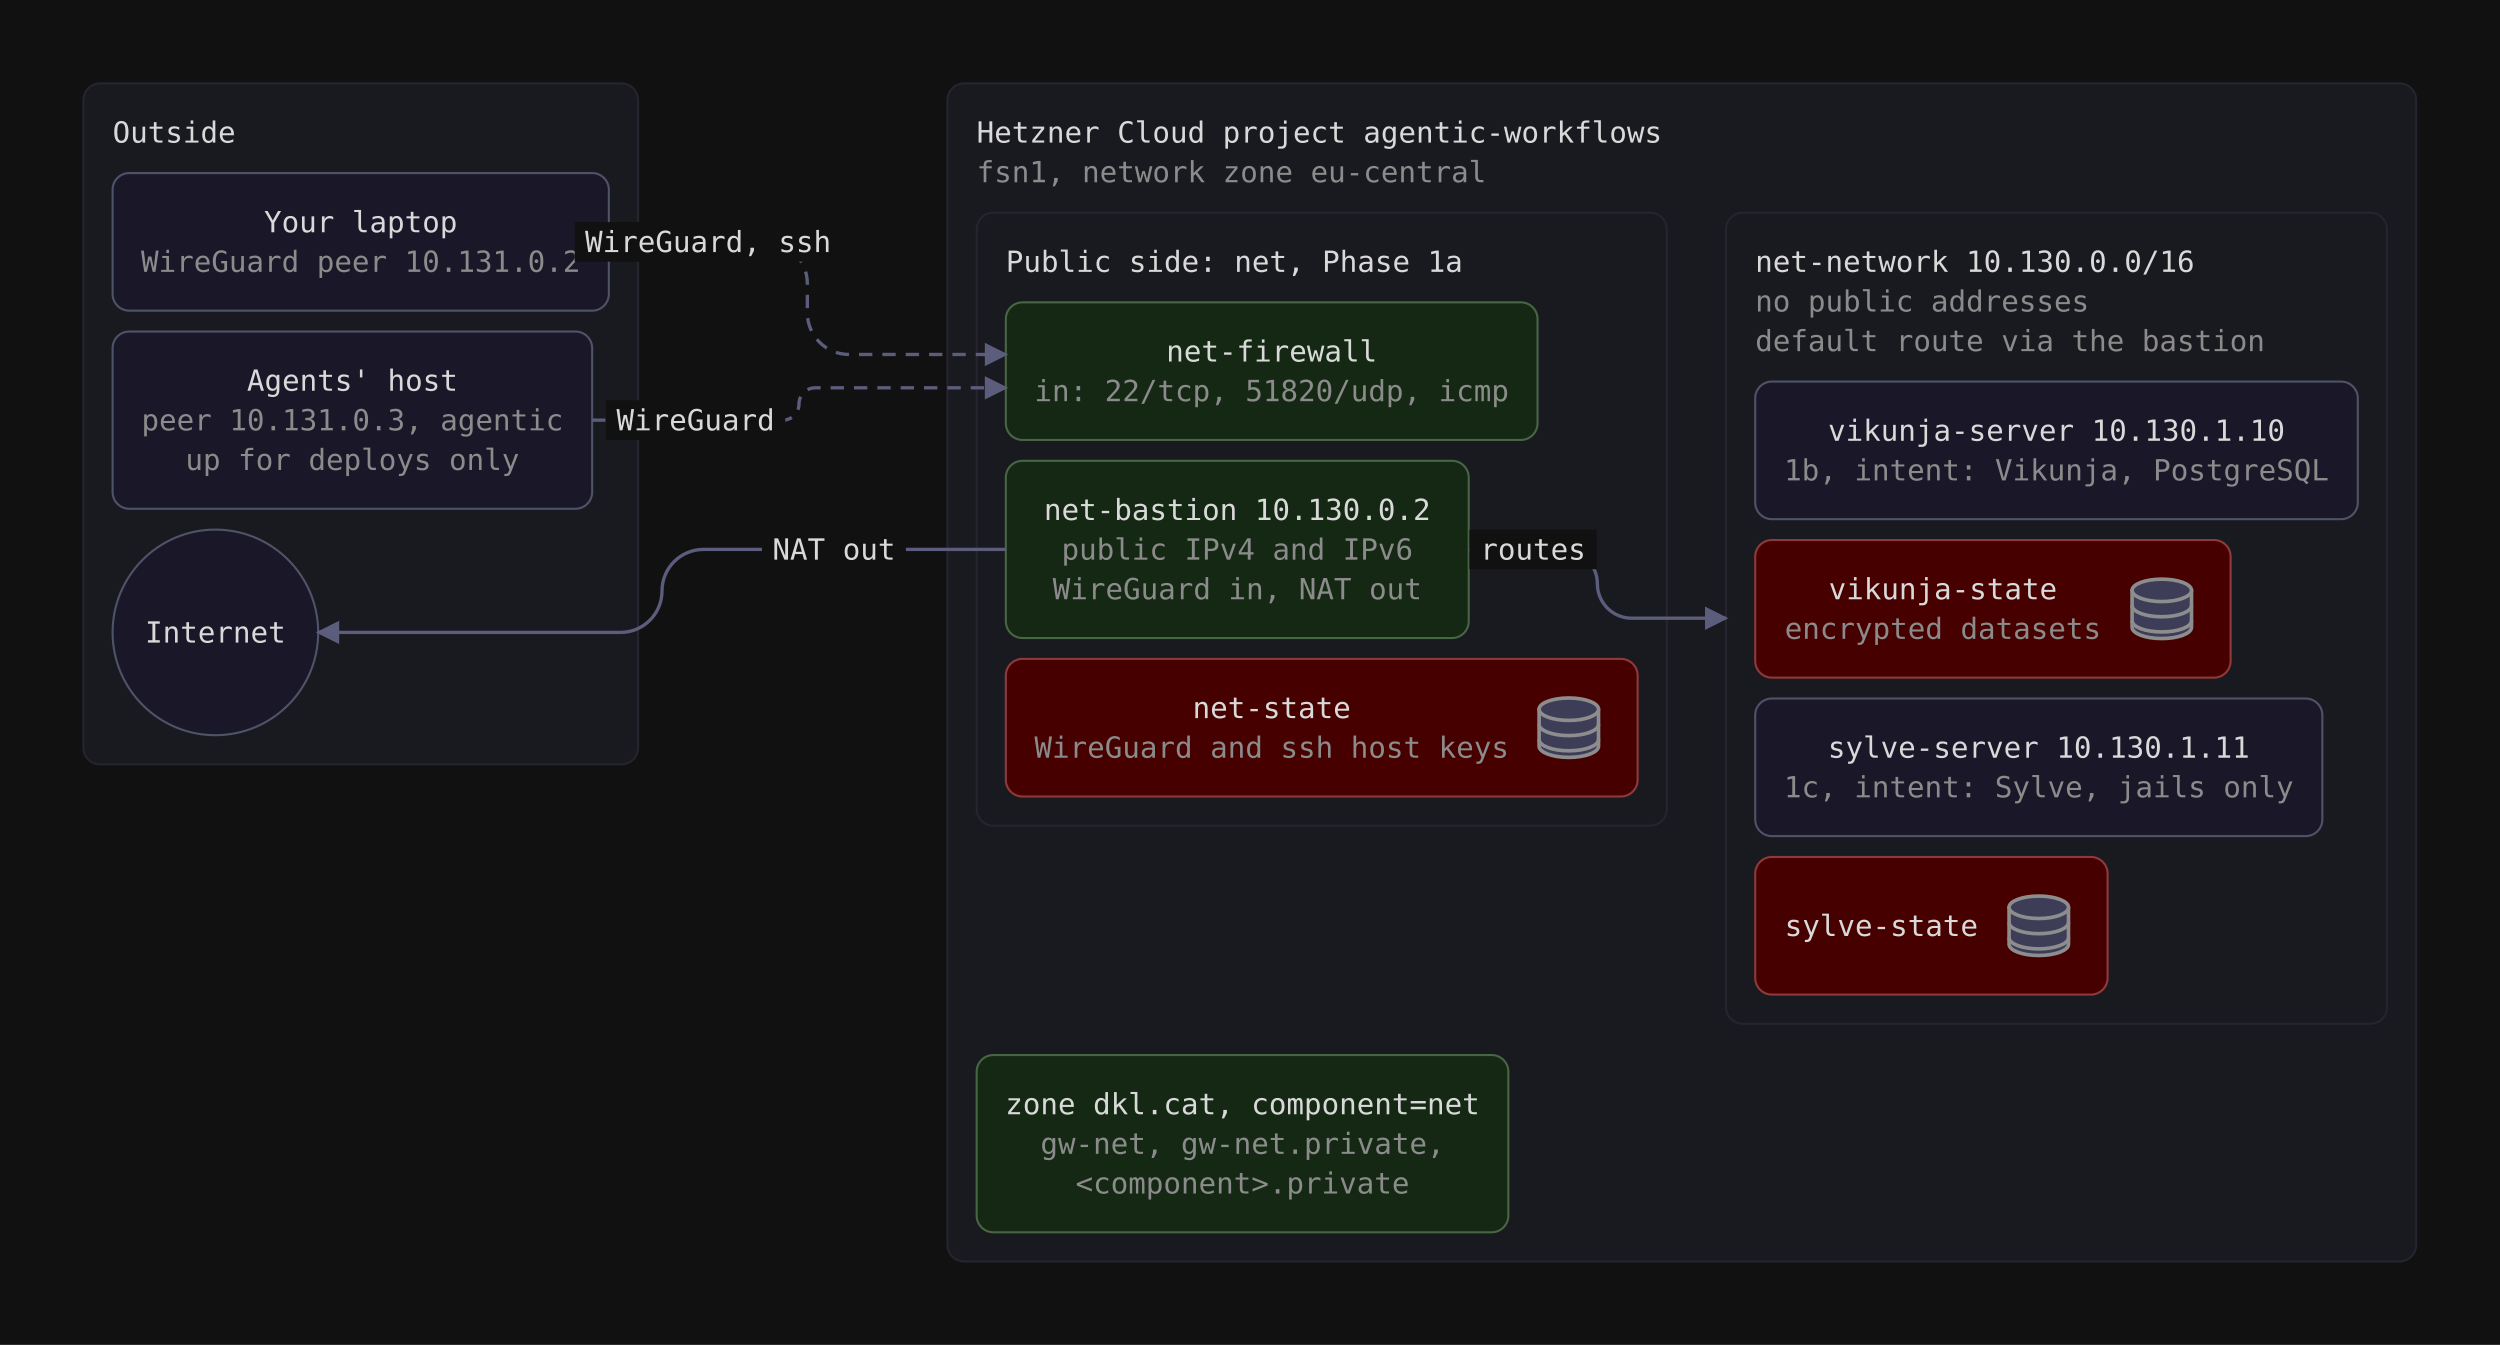
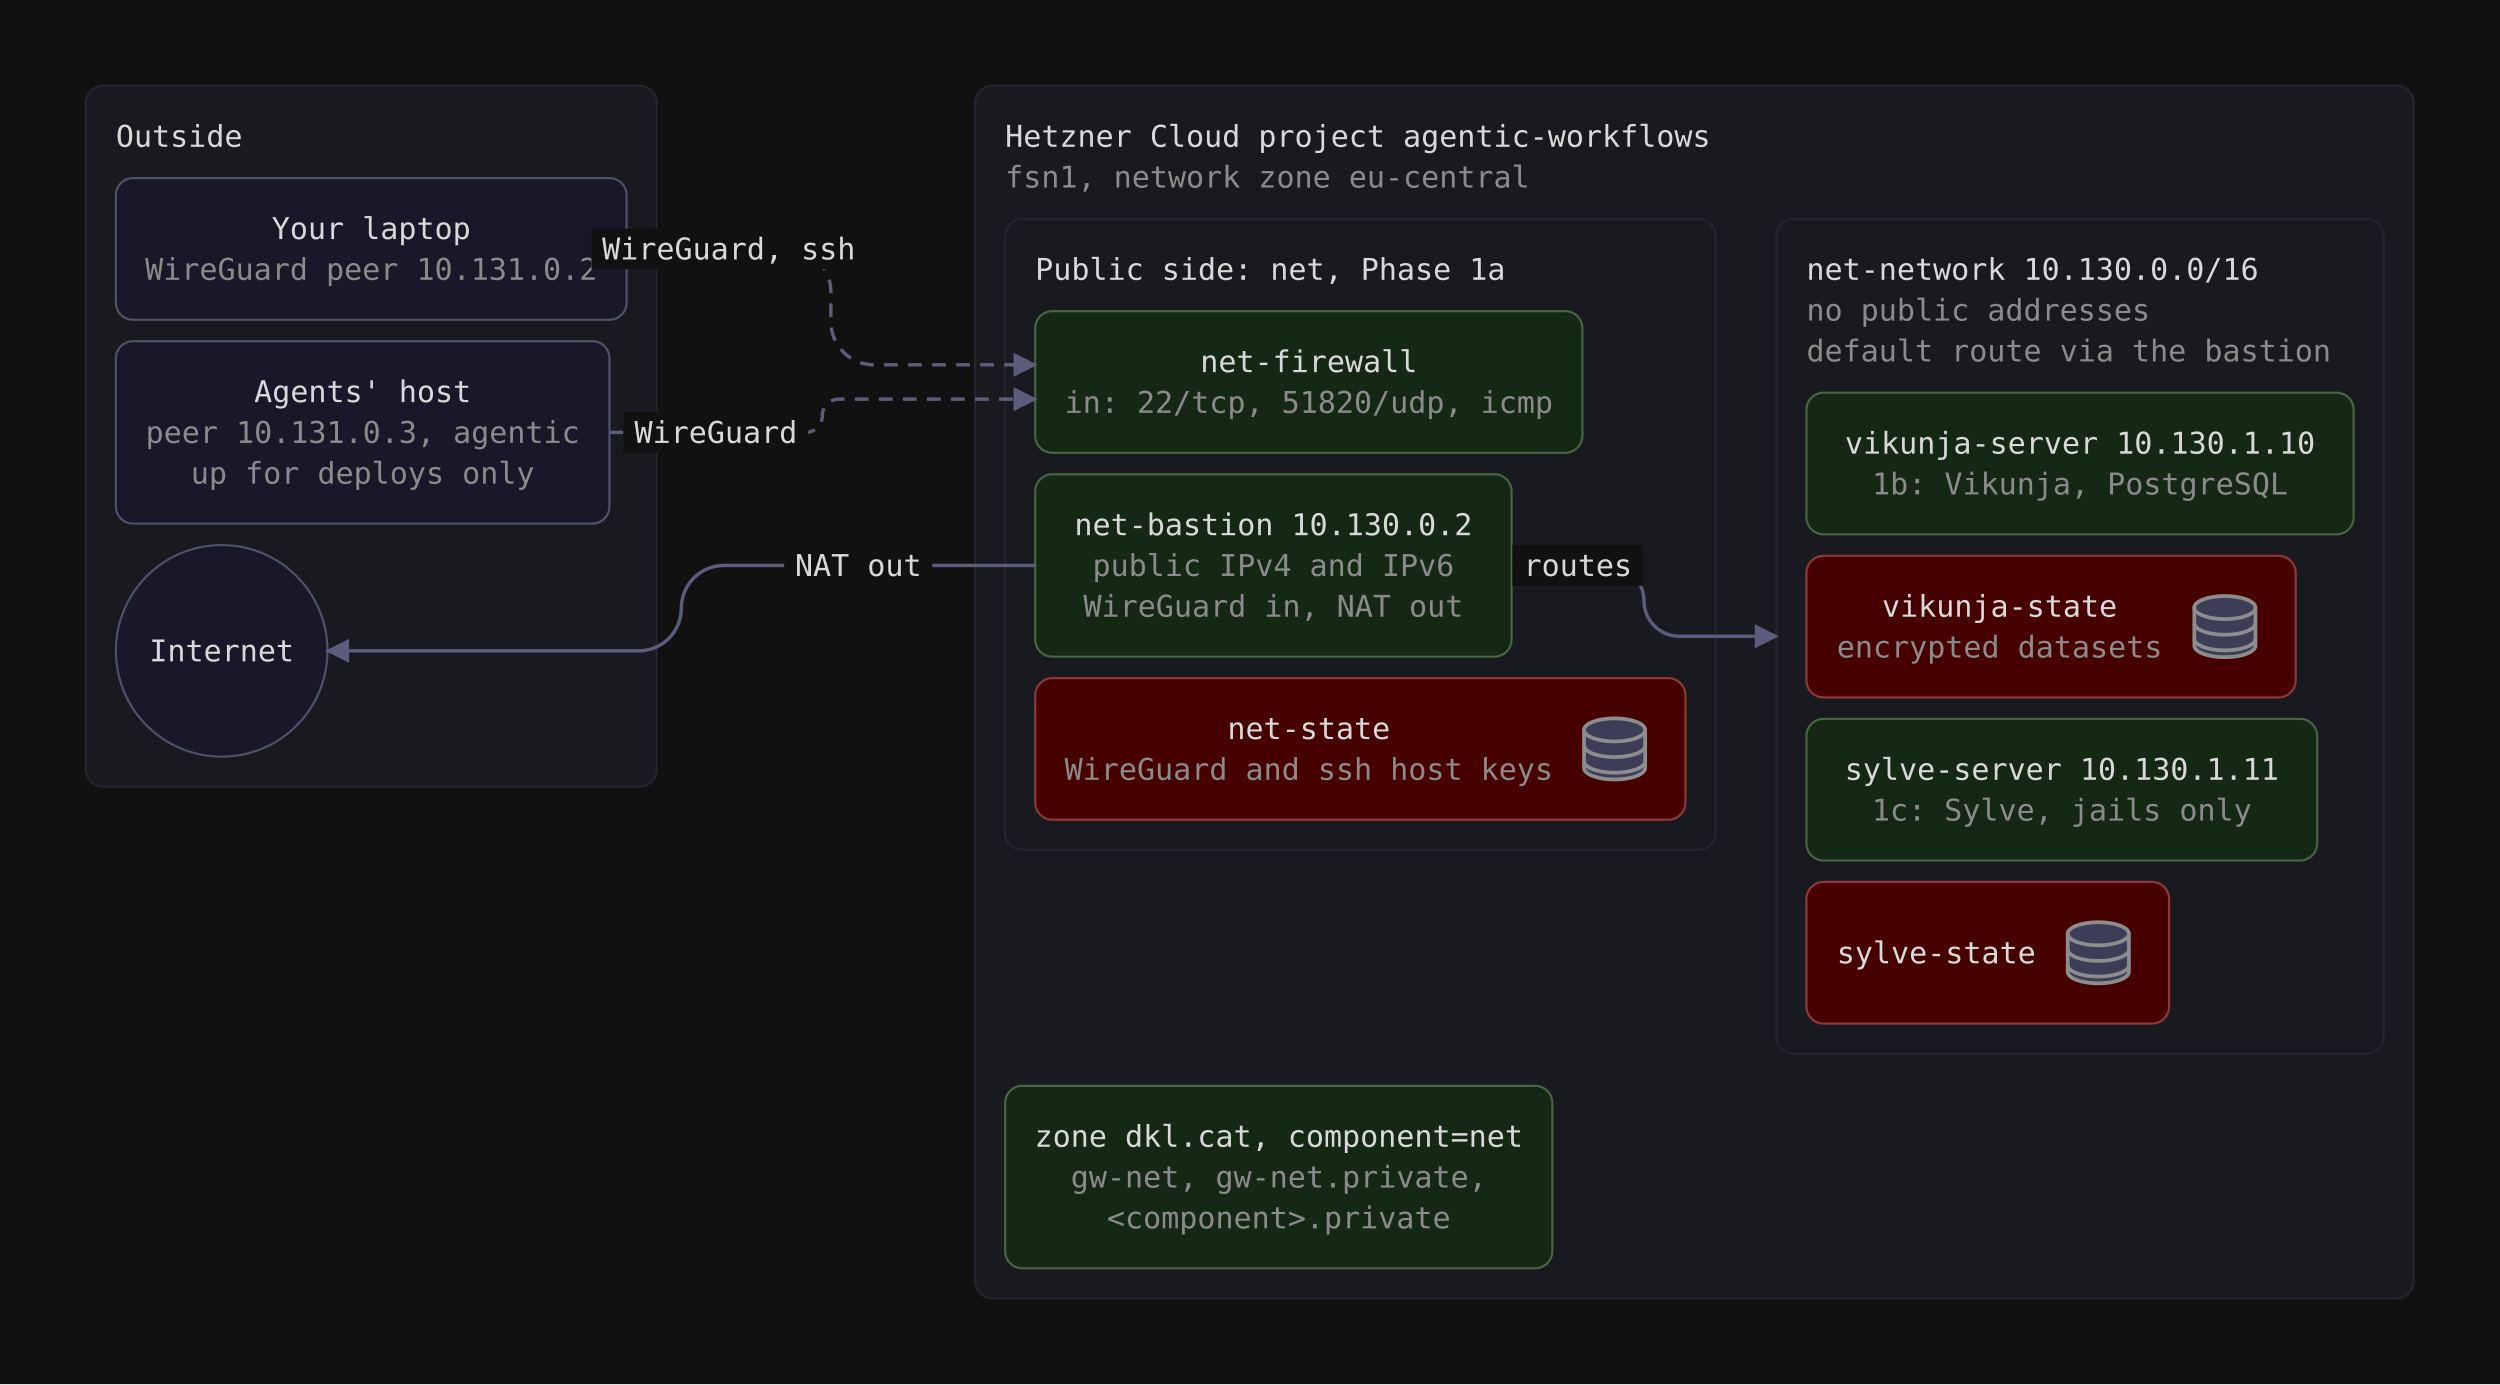
- <svg xmlns="http://www.w3.org/2000/svg" width="1199" height="645" viewBox="0 0 1199 645" font-family="'DejaVu Sans Mono', 'Menlo', 'Consolas', 'Liberation Mono', 'Courier New', monospace" font-size="14px">
+ <svg xmlns="http://www.w3.org/2000/svg" width="1165" height="645" viewBox="0 0 1165 645" font-family="'DejaVu Sans Mono', 'Menlo', 'Consolas', 'Liberation Mono', 'Courier New', monospace" font-size="14px">
  <defs>
-     <marker id="r00ea4d7d-arrow-5c5c7c" viewBox="0 0 10 10" refX="9" refY="5" markerWidth="7" markerHeight="7" orient="auto-start-reverse">
+     <marker id="r8b2b56c4-arrow-5c5c7c" viewBox="0 0 10 10" refX="9" refY="5" markerWidth="7" markerHeight="7" orient="auto-start-reverse">
      <path d="M 0 0 L 10 5 L 0 10 z" fill="#5c5c7c" />
    </marker>
  </defs>
-   <rect x="0" y="0" width="1199" height="645" fill="#111111" />
-   <path d="M462.4 40 H1150.8 a8 8 0 0 1 8 8 V597 a8 8 0 0 1 -8 8 H462.4 a8 8 0 0 1 -8 -8 V48 a8 8 0 0 1 8 -8 Z" fill="#191920" stroke="#25242f" />
+   <rect x="0" y="0" width="1165" height="645" fill="#111111" />
+   <path d="M462.4 40 H1116.8 a8 8 0 0 1 8 8 V597 a8 8 0 0 1 -8 8 H462.4 a8 8 0 0 1 -8 -8 V48 a8 8 0 0 1 8 -8 Z" fill="#191920" stroke="#25242f" />
  <text x="468.4" y="68.4" fill="#d9d9d9" text-anchor="start">Hetzner Cloud project agentic-workflows</text>
  <text x="468.4" y="87.4" fill="#8b8b8b" text-anchor="start">fsn1, network zone eu-central</text>
  <path d="M476.4 102 H791.4 a8 8 0 0 1 8 8 V388 a8 8 0 0 1 -8 8 H476.4 a8 8 0 0 1 -8 -8 V110 a8 8 0 0 1 8 -8 Z" fill="#191920" stroke="#25242f" />
  <text x="482.4" y="130.4" fill="#d9d9d9" text-anchor="start">Public side: net, Phase 1a</text>
  <path d="M490.4 145 H729.4 a8 8 0 0 1 8 8 V203 a8 8 0 0 1 -8 8 H490.4 a8 8 0 0 1 -8 -8 V153 a8 8 0 0 1 8 -8 Z" fill="#142814" stroke="#486544" />
  <text x="609.9" y="173.4" fill="#d9d9d9" text-anchor="middle">net-firewall</text>
  <text x="609.9" y="192.4" fill="#8b8b8b" text-anchor="middle">in: 22/tcp, 51820/udp, icmp</text>
  <path d="M490.4 221 H696.4 a8 8 0 0 1 8 8 V298 a8 8 0 0 1 -8 8 H490.4 a8 8 0 0 1 -8 -8 V229 a8 8 0 0 1 8 -8 Z" fill="#142814" stroke="#486544" />
  <text x="593.4" y="249.4" fill="#d9d9d9" text-anchor="middle">net-bastion  10.130.0.2</text>
  <text x="593.4" y="268.4" fill="#8b8b8b" text-anchor="middle">public IPv4 and IPv6</text>
  <text x="593.4" y="287.4" fill="#8b8b8b" text-anchor="middle">WireGuard in, NAT out</text>
  <path d="M490.4 316 H777.4 a8 8 0 0 1 8 8 V374 a8 8 0 0 1 -8 8 H490.4 a8 8 0 0 1 -8 -8 V324 a8 8 0 0 1 8 -8 Z" fill="#460000" stroke="#8f3a3a" />
  <text x="609.9" y="344.4" fill="#d9d9d9" text-anchor="middle">net-state</text>
  <text x="609.9" y="363.4" fill="#8b8b8b" text-anchor="middle">WireGuard and ssh host keys</text>
  <g transform="translate(733.4 330) scale(1.58333)">
    <path d="M3 6.4 v11.2 a9 3.4 0 0 0 18 0 v-11.2 Z" fill="#3e3d58" stroke="#8d8d8e" stroke-width="1.1" stroke-linejoin="round" />
    <path d="M3 6.4 a9 3.4 0 0 1 18 0 a9 3.4 0 0 1 -18 0 Z" fill="#3e3d58" stroke="#8d8d8e" stroke-width="1.1" stroke-linejoin="round" />
    <path d="M3 11 a9 3.4 0 0 0 18 0" fill="none" stroke="#8d8d8e" stroke-width="1.1" stroke-linejoin="round" />
    <path d="M3 15.6 a9 3.4 0 0 0 18 0" fill="none" stroke="#8d8d8e" stroke-width="1.1" stroke-linejoin="round" />
  </g>
-   <path d="M835.8 102 H1136.8 a8 8 0 0 1 8 8 V483 a8 8 0 0 1 -8 8 H835.8 a8 8 0 0 1 -8 -8 V110 a8 8 0 0 1 8 -8 Z" fill="#191920" stroke="#25242f" />
+   <path d="M835.8 102 H1102.8 a8 8 0 0 1 8 8 V483 a8 8 0 0 1 -8 8 H835.8 a8 8 0 0 1 -8 -8 V110 a8 8 0 0 1 8 -8 Z" fill="#191920" stroke="#25242f" />
  <text x="841.8" y="130.4" fill="#d9d9d9" text-anchor="start">net-network  10.130.0.0/16</text>
  <text x="841.8" y="149.4" fill="#8b8b8b" text-anchor="start">no public addresses</text>
  <text x="841.8" y="168.4" fill="#8b8b8b" text-anchor="start">default route via the bastion</text>
-   <path d="M849.8 183 H1122.8 a8 8 0 0 1 8 8 V241 a8 8 0 0 1 -8 8 H849.8 a8 8 0 0 1 -8 -8 V191 a8 8 0 0 1 8 -8 Z" fill="#191728" stroke="#4f5367" />
-   <text x="986.3" y="211.4" fill="#d9d9d9" text-anchor="middle">vikunja-server  10.130.1.10</text>
-   <text x="986.3" y="230.4" fill="#8b8b8b" text-anchor="middle">1b, intent: Vikunja, PostgreSQL</text>
+   <path d="M849.8 183 H1088.8 a8 8 0 0 1 8 8 V241 a8 8 0 0 1 -8 8 H849.8 a8 8 0 0 1 -8 -8 V191 a8 8 0 0 1 8 -8 Z" fill="#142814" stroke="#486544" />
+   <text x="969.3" y="211.4" fill="#d9d9d9" text-anchor="middle">vikunja-server  10.130.1.10</text>
+   <text x="969.3" y="230.4" fill="#8b8b8b" text-anchor="middle">1b: Vikunja, PostgreSQL</text>
  <path d="M849.8 259 H1061.8 a8 8 0 0 1 8 8 V317 a8 8 0 0 1 -8 8 H849.8 a8 8 0 0 1 -8 -8 V267 a8 8 0 0 1 8 -8 Z" fill="#460000" stroke="#8f3a3a" />
  <text x="931.8" y="287.4" fill="#d9d9d9" text-anchor="middle">vikunja-state</text>
  <text x="931.8" y="306.4" fill="#8b8b8b" text-anchor="middle">encrypted datasets</text>
  <g transform="translate(1017.8 273) scale(1.58333)">
    <path d="M3 6.4 v11.2 a9 3.4 0 0 0 18 0 v-11.2 Z" fill="#3e3d58" stroke="#8d8d8e" stroke-width="1.1" stroke-linejoin="round" />
    <path d="M3 6.4 a9 3.4 0 0 1 18 0 a9 3.4 0 0 1 -18 0 Z" fill="#3e3d58" stroke="#8d8d8e" stroke-width="1.1" stroke-linejoin="round" />
    <path d="M3 11 a9 3.4 0 0 0 18 0" fill="none" stroke="#8d8d8e" stroke-width="1.1" stroke-linejoin="round" />
    <path d="M3 15.6 a9 3.4 0 0 0 18 0" fill="none" stroke="#8d8d8e" stroke-width="1.1" stroke-linejoin="round" />
  </g>
-   <path d="M849.8 335 H1105.8 a8 8 0 0 1 8 8 V393 a8 8 0 0 1 -8 8 H849.8 a8 8 0 0 1 -8 -8 V343 a8 8 0 0 1 8 -8 Z" fill="#191728" stroke="#4f5367" />
-   <text x="977.8" y="363.4" fill="#d9d9d9" text-anchor="middle">sylve-server  10.130.1.11</text>
-   <text x="977.8" y="382.4" fill="#8b8b8b" text-anchor="middle">1c, intent: Sylve, jails only</text>
+   <path d="M849.8 335 H1071.8 a8 8 0 0 1 8 8 V393 a8 8 0 0 1 -8 8 H849.8 a8 8 0 0 1 -8 -8 V343 a8 8 0 0 1 8 -8 Z" fill="#142814" stroke="#486544" />
+   <text x="960.8" y="363.4" fill="#d9d9d9" text-anchor="middle">sylve-server  10.130.1.11</text>
+   <text x="960.8" y="382.4" fill="#8b8b8b" text-anchor="middle">1c: Sylve, jails only</text>
  <path d="M849.8 411 H1002.8 a8 8 0 0 1 8 8 V469 a8 8 0 0 1 -8 8 H849.8 a8 8 0 0 1 -8 -8 V419 a8 8 0 0 1 8 -8 Z" fill="#460000" stroke="#8f3a3a" />
  <text x="902.3" y="448.9" fill="#d9d9d9" text-anchor="middle">sylve-state</text>
  <g transform="translate(958.8 425) scale(1.58333)">
    <path d="M3 6.4 v11.2 a9 3.4 0 0 0 18 0 v-11.2 Z" fill="#3e3d58" stroke="#8d8d8e" stroke-width="1.1" stroke-linejoin="round" />
    <path d="M3 6.4 a9 3.4 0 0 1 18 0 a9 3.4 0 0 1 -18 0 Z" fill="#3e3d58" stroke="#8d8d8e" stroke-width="1.1" stroke-linejoin="round" />
    <path d="M3 11 a9 3.4 0 0 0 18 0" fill="none" stroke="#8d8d8e" stroke-width="1.1" stroke-linejoin="round" />
    <path d="M3 15.6 a9 3.4 0 0 0 18 0" fill="none" stroke="#8d8d8e" stroke-width="1.1" stroke-linejoin="round" />
  </g>
  <path d="M476.4 506 H715.4 a8 8 0 0 1 8 8 V583 a8 8 0 0 1 -8 8 H476.4 a8 8 0 0 1 -8 -8 V514 a8 8 0 0 1 8 -8 Z" fill="#142814" stroke="#486544" />
  <text x="595.9" y="534.4" fill="#d9d9d9" text-anchor="middle">zone dkl.cat, component=net</text>
  <text x="595.9" y="553.4" fill="#8b8b8b" text-anchor="middle">gw-net, gw-net.private,</text>
  <text x="595.9" y="572.4" fill="#8b8b8b" text-anchor="middle">&lt;component&gt;.private</text>
  <path d="M48 40 H298 a8 8 0 0 1 8 8 V358.6 a8 8 0 0 1 -8 8 H48 a8 8 0 0 1 -8 -8 V48 a8 8 0 0 1 8 -8 Z" fill="#191920" stroke="#25242f" />
  <text x="54" y="68.4" fill="#d9d9d9" text-anchor="start">Outside</text>
  <path d="M62 83 H284 a8 8 0 0 1 8 8 V141 a8 8 0 0 1 -8 8 H62 a8 8 0 0 1 -8 -8 V91 a8 8 0 0 1 8 -8 Z" fill="#191728" stroke="#4f5367" />
  <text x="173" y="111.4" fill="#d9d9d9" text-anchor="middle">Your laptop</text>
  <text x="173" y="130.4" fill="#8b8b8b" text-anchor="middle">WireGuard peer 10.131.0.2</text>
  <path d="M62 159 H276 a8 8 0 0 1 8 8 V236 a8 8 0 0 1 -8 8 H62 a8 8 0 0 1 -8 -8 V167 a8 8 0 0 1 8 -8 Z" fill="#191728" stroke="#4f5367" />
  <text x="169" y="187.4" fill="#d9d9d9" text-anchor="middle">Agents' host</text>
  <text x="169" y="206.4" fill="#8b8b8b" text-anchor="middle">peer 10.131.0.3, agentic</text>
  <text x="169" y="225.4" fill="#8b8b8b" text-anchor="middle">up for deploys only</text>
  <path d="M54 303.3 a49.3 49.3 0 1 0 98.6 0 a49.3 49.3 0 1 0 -98.6 0 Z" fill="#191728" stroke="#4f5367" />
  <text x="103.3" y="308.2" fill="#d9d9d9" text-anchor="middle">Internet</text>
-   <path d="M 292 116 L 367.2 116 C 378.25 116, 387.2 124.95, 387.2 136 L 387.2 150 C 387.2 161.05, 396.15 170, 407.2 170 L 482.4 170" fill="none" stroke="#5c5c7c" stroke-width="1.6" stroke-dasharray="6.4 4.8" marker-end="url(#r00ea4d7d-arrow-5c5c7c)" />
+   <path d="M 292 116 L 367.2 116 C 378.25 116, 387.2 124.95, 387.2 136 L 387.2 150 C 387.2 161.05, 396.15 170, 407.2 170 L 482.4 170" fill="none" stroke="#5c5c7c" stroke-width="1.6" stroke-dasharray="6.4 4.8" marker-end="url(#r8b2b56c4-arrow-5c5c7c)" />
  <rect x="275.6" y="106.5" width="128" height="19" fill="#111111" />
  <text x="339.6" y="120.9" fill="#d9d9d9" text-anchor="middle">WireGuard, ssh</text>
-   <path d="M 284 201.5 L 375.45 201.5 C 379.73 201.5, 383.2 198.03, 383.2 193.75 L 383.2 193.75 C 383.2 189.47, 386.67 186, 390.95 186 L 482.4 186" fill="none" stroke="#5c5c7c" stroke-width="1.6" stroke-dasharray="6.4 4.8" marker-end="url(#r00ea4d7d-arrow-5c5c7c)" />
+   <path d="M 284 201.5 L 375.45 201.5 C 379.73 201.5, 383.2 198.03, 383.2 193.75 L 383.2 193.75 C 383.2 189.47, 386.67 186, 390.95 186 L 482.4 186" fill="none" stroke="#5c5c7c" stroke-width="1.6" stroke-dasharray="6.4 4.8" marker-end="url(#r8b2b56c4-arrow-5c5c7c)" />
  <rect x="290.6" y="192" width="86" height="19" fill="#111111" />
  <text x="333.6" y="206.4" fill="#d9d9d9" text-anchor="middle">WireGuard</text>
-   <path d="M 482.4 263.5 L 337.4 263.5 C 326.41 263.5, 317.5 272.41, 317.5 283.4 L 317.5 283.4 C 317.5 294.39, 308.59 303.3, 297.6 303.3 L 152.6 303.3" fill="none" stroke="#5c5c7c" stroke-width="1.6" marker-end="url(#r00ea4d7d-arrow-5c5c7c)" />
+   <path d="M 482.4 263.5 L 337.4 263.5 C 326.41 263.5, 317.5 272.41, 317.5 283.4 L 317.5 283.4 C 317.5 294.39, 308.59 303.3, 297.6 303.3 L 152.6 303.3" fill="none" stroke="#5c5c7c" stroke-width="1.6" marker-end="url(#r8b2b56c4-arrow-5c5c7c)" />
  <rect x="365.45" y="254" width="69" height="19" fill="#111111" />
  <text x="399.95" y="268.4" fill="#d9d9d9" text-anchor="middle">NAT out</text>
-   <path d="M 704.4 263.5 L 749.6 263.5 C 758.71 263.5, 766.1 270.89, 766.1 280 L 766.1 280 C 766.1 289.11, 773.49 296.5, 782.6 296.5 L 827.8 296.5" fill="none" stroke="#5c5c7c" stroke-width="1.6" marker-end="url(#r00ea4d7d-arrow-5c5c7c)" />
+   <path d="M 704.4 263.5 L 749.6 263.5 C 758.71 263.5, 766.1 270.89, 766.1 280 L 766.1 280 C 766.1 289.11, 773.49 296.5, 782.6 296.5 L 827.8 296.5" fill="none" stroke="#5c5c7c" stroke-width="1.6" marker-end="url(#r8b2b56c4-arrow-5c5c7c)" />
  <rect x="704.75" y="254" width="61" height="19" fill="#111111" />
  <text x="735.25" y="268.4" fill="#d9d9d9" text-anchor="middle">routes</text>
</svg>
